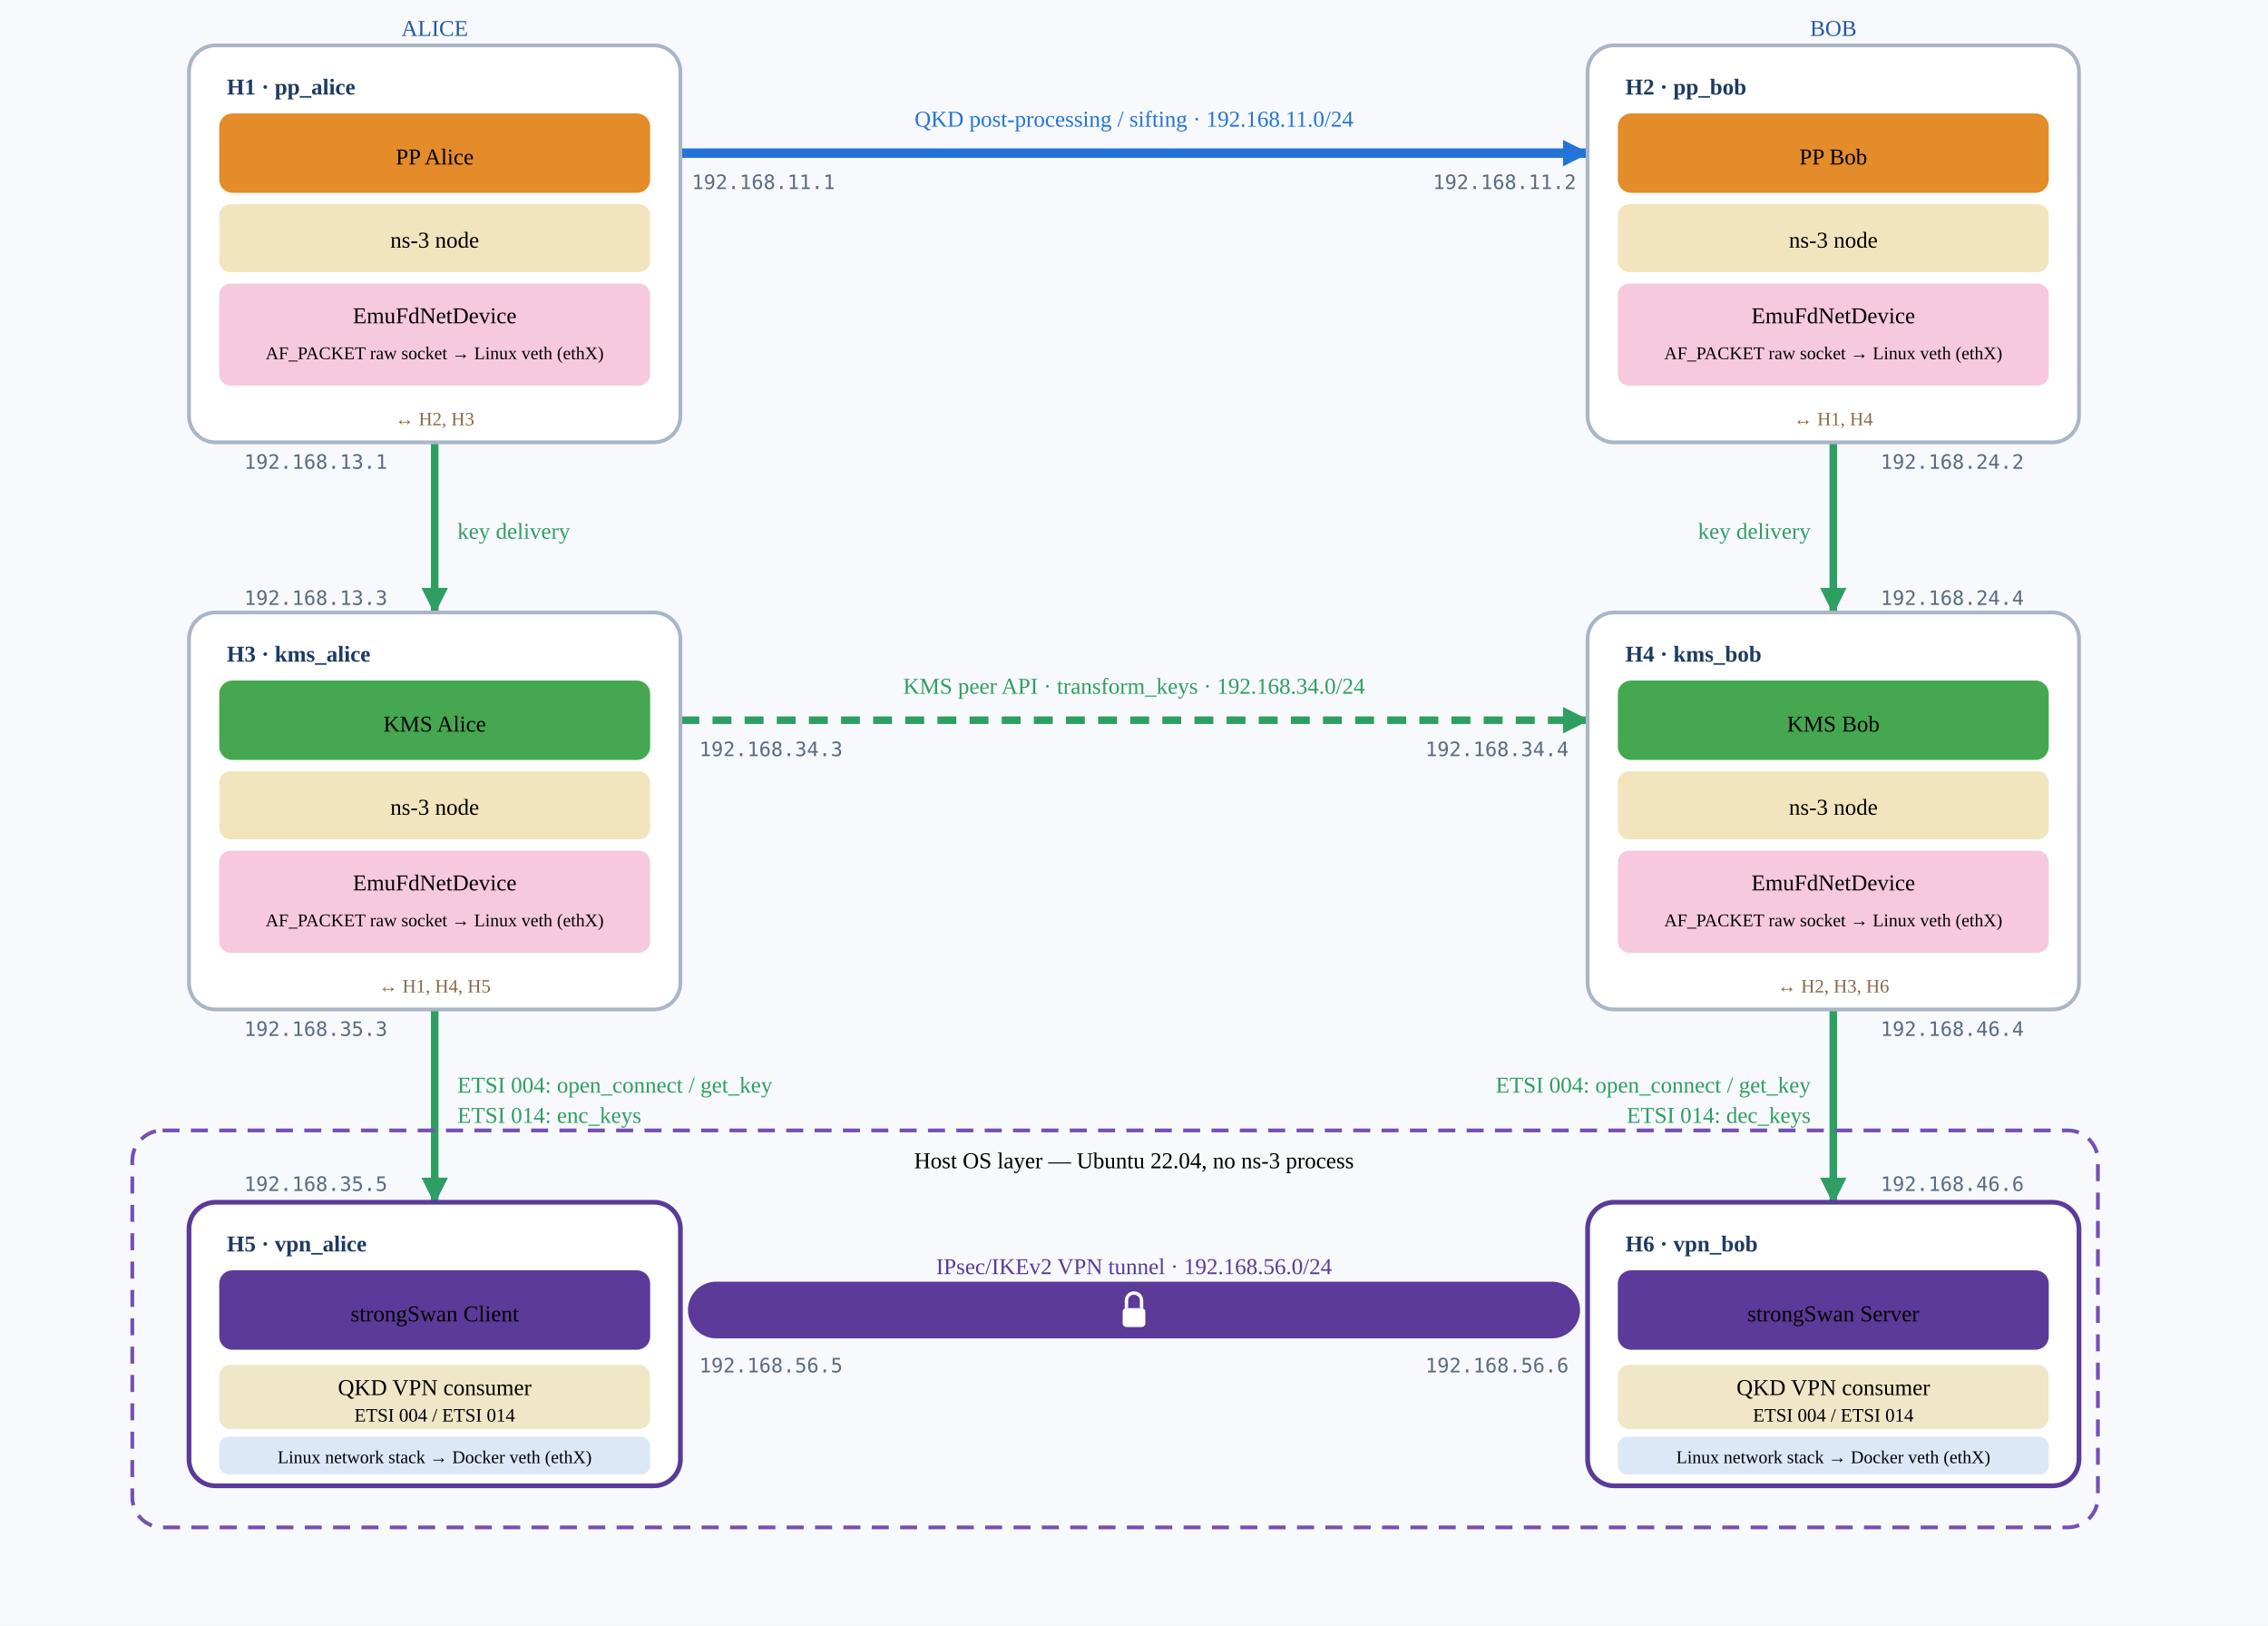
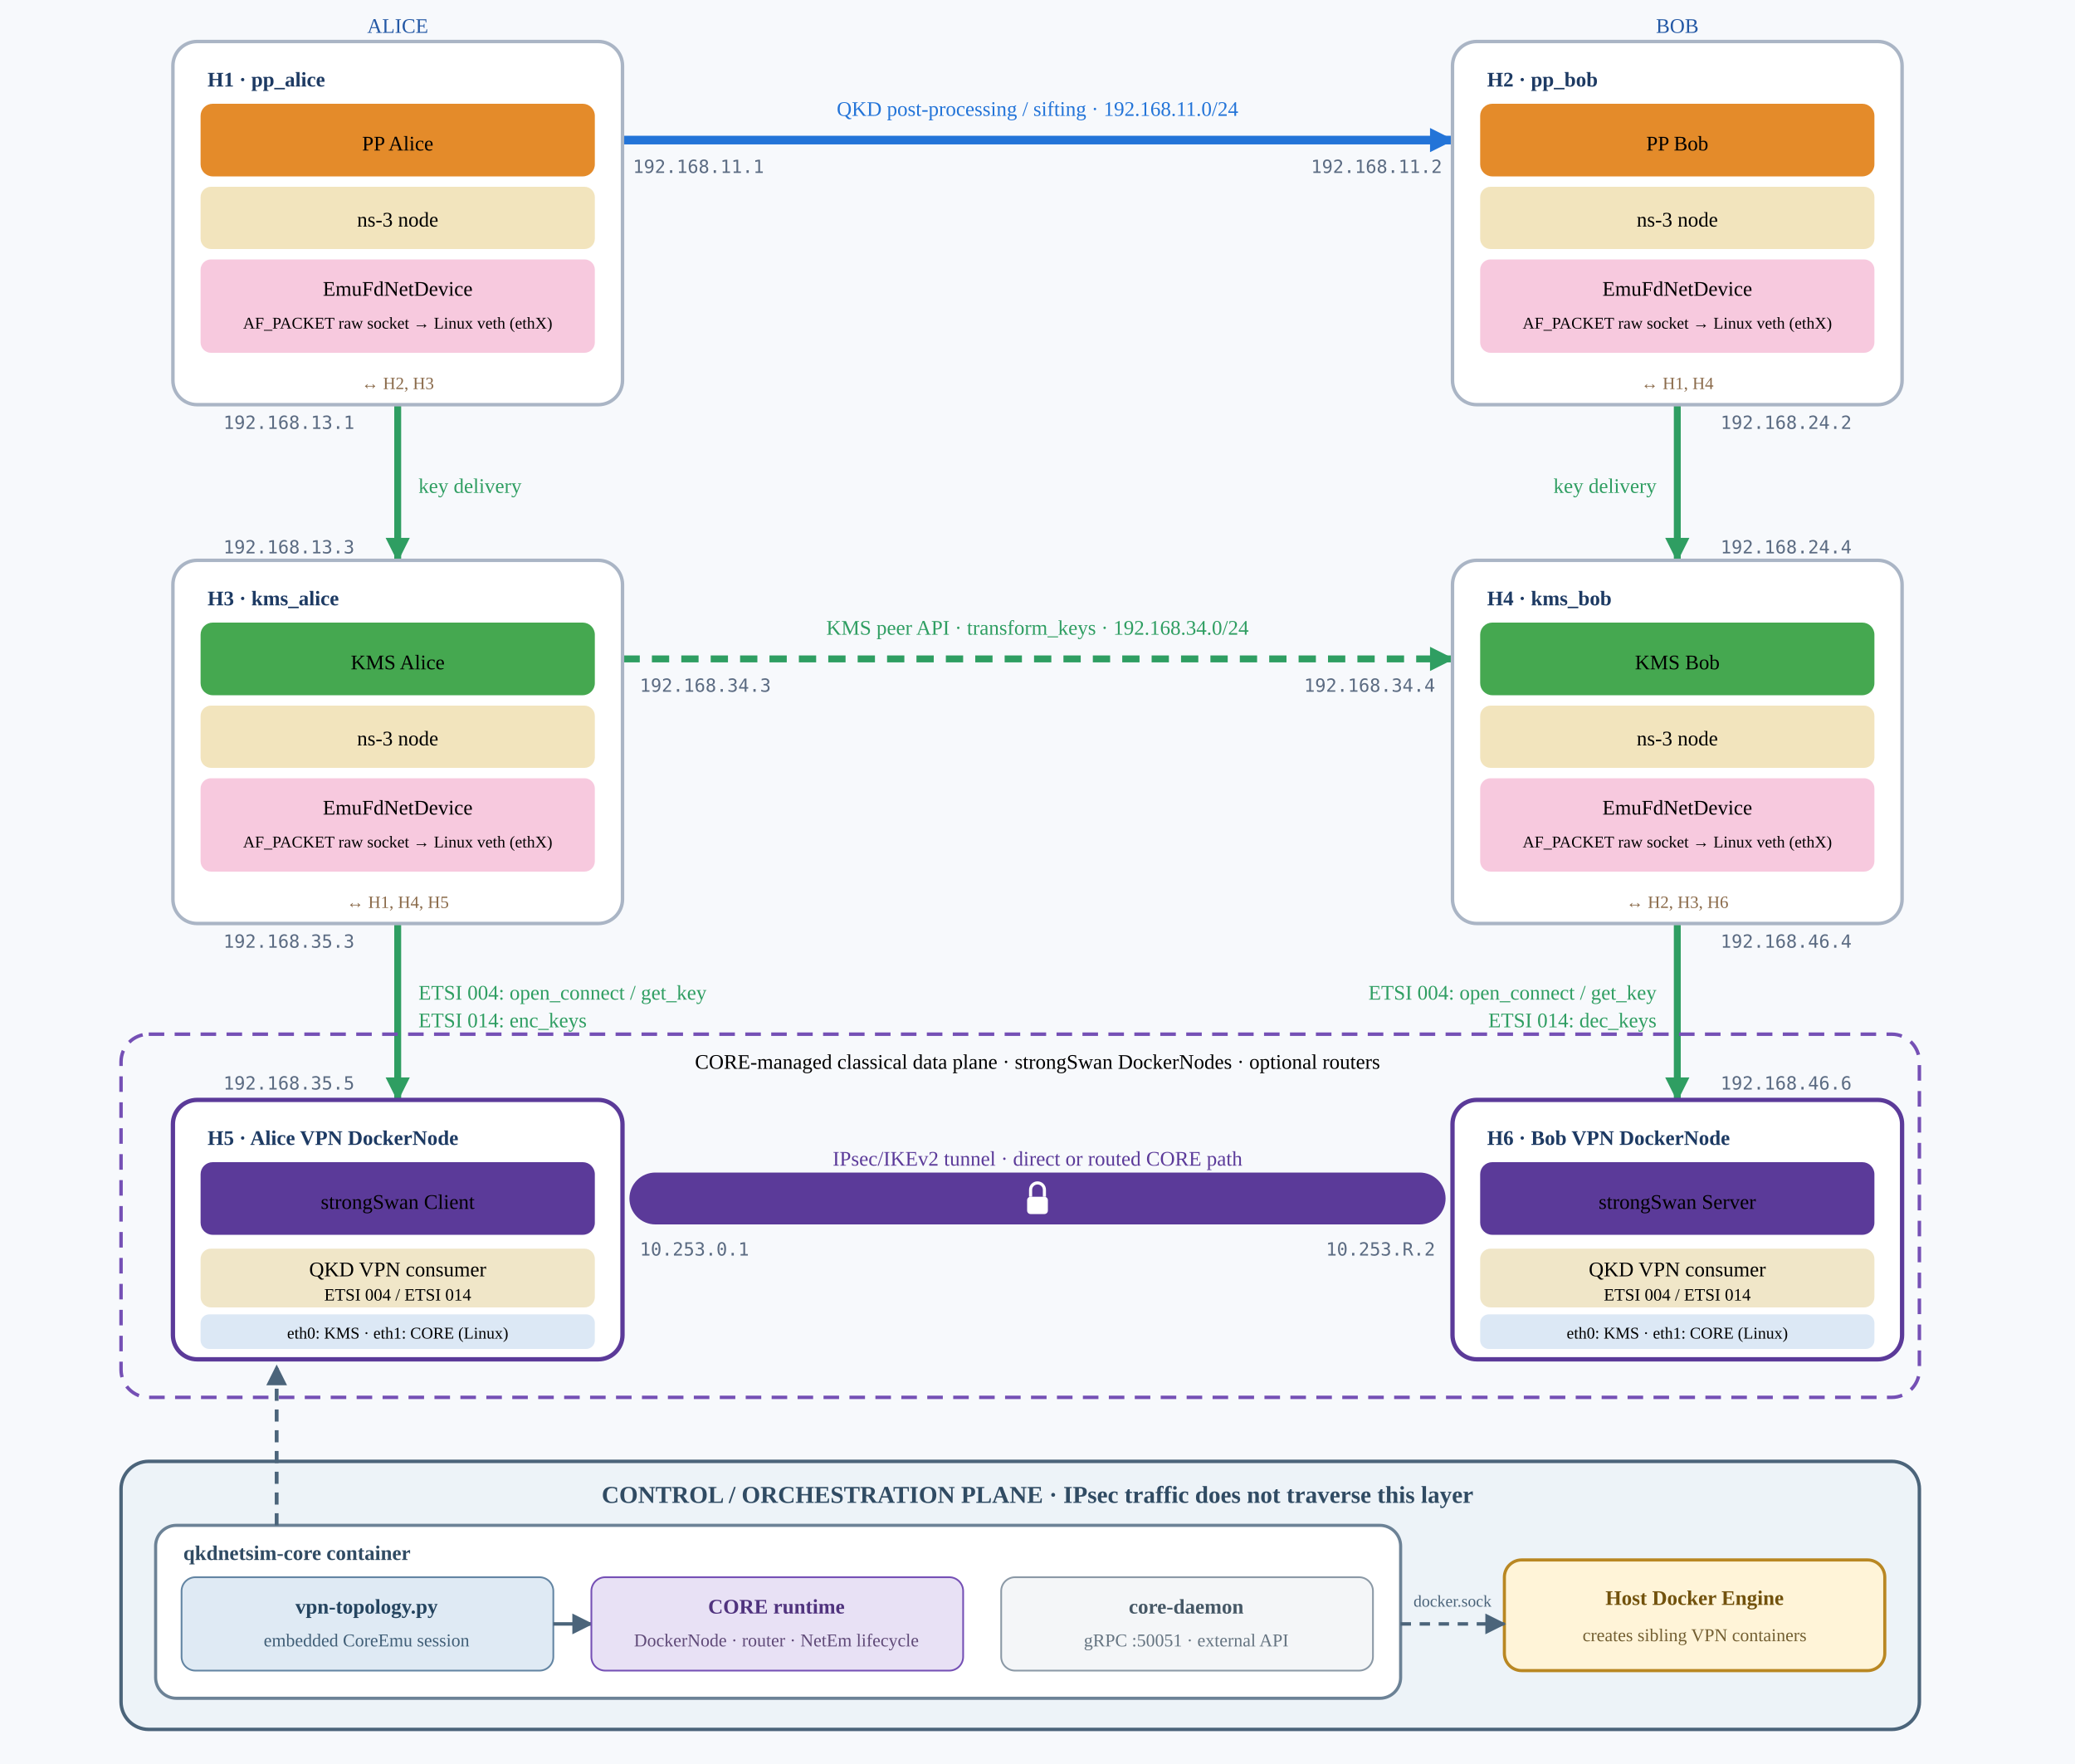
- <svg xmlns="http://www.w3.org/2000/svg" width="1200" height="860" viewBox="0 0 1200 860" role="img" aria-labelledby="title desc">
+ <svg xmlns="http://www.w3.org/2000/svg" width="1200" height="1020" viewBox="0 0 1200 1020" role="img" aria-labelledby="title desc">
  <defs>
    <marker id="ab" markerUnits="userSpaceOnUse" markerWidth="14" markerHeight="14" refX="13" refY="7" orient="auto">
      <path d="M0 0L14 7L0 14Z" fill="#2374d8" />
    </marker>
    <marker id="ag" markerUnits="userSpaceOnUse" markerWidth="14" markerHeight="14" refX="13" refY="7" orient="auto">
      <path d="M0 0L14 7L0 14Z" fill="#2f9e62" />
    </marker>
    <marker id="ap" markerUnits="userSpaceOnUse" markerWidth="14" markerHeight="14" refX="13" refY="7" orient="auto">
      <path d="M0 0L14 7L0 14Z" fill="#5b3a99" />
    </marker>
+     <marker id="ac" markerUnits="userSpaceOnUse" markerWidth="12" markerHeight="12" refX="11" refY="6" orient="auto">
+       <path d="M0 0L12 6L0 12Z" fill="#4b647a" />
+     </marker>
  </defs>
-   <rect width="1200" height="860" fill="#f7f9fc" />
+   <rect width="1200" height="1020" fill="#f7f9fc" />
  <text x="230" y="19" text-anchor="middle" class="site" fill="#2358a5">ALICE</text>
  <text x="970" y="19" text-anchor="middle" class="site" fill="#2358a5">BOB</text>
  <path d="M360 81H840" fill="none" stroke="#2374d8" stroke-width="5" marker-end="url(#ab)" />
  <text x="600" y="67" text-anchor="middle" class="edge" fill="#2374d8">QKD post-processing / sifting · 192.168.11.0/24</text>
  <text x="366" y="100" font-size="10.5" fill="#5b6b82" font-family="Consolas, monospace">192.168.11.1</text>
  <text x="834" y="100" text-anchor="end" font-size="10.5" fill="#5b6b82" font-family="Consolas, monospace">192.168.11.2</text>
  <path d="M230 234V324" fill="none" stroke="#2f9e62" stroke-width="4" marker-end="url(#ag)" />
  <path d="M970 234V324" fill="none" stroke="#2f9e62" stroke-width="4" marker-end="url(#ag)" />
  <text x="242" y="285" class="edge" fill="#2f9e62">key delivery</text>
  <text x="958" y="285" text-anchor="end" class="edge" fill="#2f9e62">key delivery</text>
  <text x="205" y="248" text-anchor="end" font-size="10.5" fill="#5b6b82" font-family="Consolas, monospace">192.168.13.1</text>
  <text x="205" y="320" text-anchor="end" font-size="10.5" fill="#5b6b82" font-family="Consolas, monospace">192.168.13.3</text>
  <text x="995" y="248" font-size="10.5" fill="#5b6b82" font-family="Consolas, monospace">192.168.24.2</text>
  <text x="995" y="320" font-size="10.5" fill="#5b6b82" font-family="Consolas, monospace">192.168.24.4</text>
  <path d="M360 381H840" fill="none" stroke="#2f9e62" stroke-width="4" stroke-dasharray="10 7" marker-end="url(#ag)" marker-start="url(#ag)" />
  <text x="600" y="367" text-anchor="middle" class="edge" fill="#2f9e62">KMS peer API · transform_keys · 192.168.34.0/24</text>
  <text x="370" y="400" font-size="10.5" fill="#5b6b82" font-family="Consolas, monospace">192.168.34.3</text>
  <text x="830" y="400" text-anchor="end" font-size="10.5" fill="#5b6b82" font-family="Consolas, monospace">192.168.34.4</text>
  <path d="M230 534V636" fill="none" stroke="#2f9e62" stroke-width="4" marker-end="url(#ag)" />
  <path d="M970 534V636" fill="none" stroke="#2f9e62" stroke-width="4" marker-end="url(#ag)" />
  <text x="242" y="578" class="edge" fill="#2f9e62">ETSI 004: open_connect / get_key</text>
  <text x="242" y="594" class="edge" fill="#2f9e62">ETSI 014: enc_keys</text>
  <text x="958" y="578" text-anchor="end" class="edge" fill="#2f9e62">ETSI 004: open_connect / get_key</text>
  <text x="958" y="594" text-anchor="end" class="edge" fill="#2f9e62">ETSI 014: dec_keys</text>
  <text x="205" y="548" text-anchor="end" font-size="10.5" fill="#5b6b82" font-family="Consolas, monospace">192.168.35.3</text>
  <text x="205" y="630" text-anchor="end" font-size="10.5" fill="#5b6b82" font-family="Consolas, monospace">192.168.35.5</text>
  <text x="995" y="548" font-size="10.5" fill="#5b6b82" font-family="Consolas, monospace">192.168.46.4</text>
  <text x="995" y="630" font-size="10.5" fill="#5b6b82" font-family="Consolas, monospace">192.168.46.6</text>
  <rect x="70" y="598" width="1040" height="210" rx="16" fill="none" stroke="#7550b5" stroke-width="2" stroke-dasharray="9 6" />
-   <text x="600" y="618" text-anchor="middle" class="group">Host OS layer — Ubuntu 22.04, no ns-3 process</text>
+   <text x="600" y="618" text-anchor="middle" class="group">CORE-managed classical data plane · strongSwan DockerNodes · optional routers</text>
  <rect x="364" y="678" width="472" height="30" rx="15" fill="#5b3a99" />
  <rect x="594" y="692" width="12" height="10" rx="2" fill="#fff" />
  <path d="M596 692v-4a4 4 0 0 1 8 0v4" stroke="#fff" stroke-width="1.8" fill="none" />
-   <text x="600" y="674" text-anchor="middle" class="edge" fill="#5b3a99">IPsec/IKEv2 VPN tunnel · 192.168.56.0/24</text>
-   <text x="370" y="726" font-size="10.5" fill="#5b6b82" font-family="Consolas, monospace">192.168.56.5</text>
-   <text x="830" y="726" text-anchor="end" font-size="10.5" fill="#5b6b82" font-family="Consolas, monospace">192.168.56.6</text>
+   <text x="600" y="674" text-anchor="middle" class="edge" fill="#5b3a99">IPsec/IKEv2 tunnel · direct or routed CORE path</text>
+   <text x="370" y="726" font-size="10.5" fill="#5b6b82" font-family="Consolas, monospace">10.253.0.1</text>
+   <text x="830" y="726" text-anchor="end" font-size="10.5" fill="#5b6b82" font-family="Consolas, monospace">10.253.R.2</text>
  <g transform="translate(100 24)">
    <rect width="260" height="210" rx="14" fill="#fff" stroke="#aab5c5" stroke-width="2" />
    <text x="20" y="26" class="host" fill="#1d3a63" font-weight="800">H1 · pp_alice</text>
    <rect x="16" y="36" width="228" height="42" rx="7" fill="#e48b2a" />
    <text x="130" y="63" text-anchor="middle" class="role">PP Alice</text>
    <rect x="16" y="84" width="228" height="36" rx="6" fill="#f2e4bd" />
    <text x="130" y="107" text-anchor="middle" class="layer">ns-3 node</text>
    <rect x="16" y="126" width="228" height="54" rx="6" fill="#f7c9de" />
    <text x="130" y="147" text-anchor="middle" class="layer">EmuFdNetDevice</text>
    <text x="130" y="166" text-anchor="middle" class="layer" font-size="9.5">AF_PACKET raw socket → Linux veth (ethX)</text>
    <text x="130" y="201" text-anchor="middle" font-size="10" fill="#8a6a4a">↔ H2, H3</text>
  </g>
  <g transform="translate(840 24)">
    <rect width="260" height="210" rx="14" fill="#fff" stroke="#aab5c5" stroke-width="2" />
    <text x="20" y="26" class="host" fill="#1d3a63" font-weight="800">H2 · pp_bob</text>
    <rect x="16" y="36" width="228" height="42" rx="7" fill="#e48b2a" />
    <text x="130" y="63" text-anchor="middle" class="role">PP Bob</text>
    <rect x="16" y="84" width="228" height="36" rx="6" fill="#f2e4bd" />
    <text x="130" y="107" text-anchor="middle" class="layer">ns-3 node</text>
    <rect x="16" y="126" width="228" height="54" rx="6" fill="#f7c9de" />
    <text x="130" y="147" text-anchor="middle" class="layer">EmuFdNetDevice</text>
    <text x="130" y="166" text-anchor="middle" class="layer" font-size="9.5">AF_PACKET raw socket → Linux veth (ethX)</text>
    <text x="130" y="201" text-anchor="middle" font-size="10" fill="#8a6a4a">↔ H1, H4</text>
  </g>
  <g transform="translate(100 324)">
    <rect width="260" height="210" rx="14" fill="#fff" stroke="#aab5c5" stroke-width="2" />
    <text x="20" y="26" class="host" fill="#1d3a63" font-weight="800">H3 · kms_alice</text>
    <rect x="16" y="36" width="228" height="42" rx="7" fill="#45a850" />
    <text x="130" y="63" text-anchor="middle" class="role">KMS Alice</text>
    <rect x="16" y="84" width="228" height="36" rx="6" fill="#f2e4bd" />
    <text x="130" y="107" text-anchor="middle" class="layer">ns-3 node</text>
    <rect x="16" y="126" width="228" height="54" rx="6" fill="#f7c9de" />
    <text x="130" y="147" text-anchor="middle" class="layer">EmuFdNetDevice</text>
    <text x="130" y="166" text-anchor="middle" class="layer" font-size="9.5">AF_PACKET raw socket → Linux veth (ethX)</text>
    <text x="130" y="201" text-anchor="middle" font-size="10" fill="#8a6a4a">↔ H1, H4, H5</text>
  </g>
  <g transform="translate(840 324)">
    <rect width="260" height="210" rx="14" fill="#fff" stroke="#aab5c5" stroke-width="2" />
    <text x="20" y="26" class="host" fill="#1d3a63" font-weight="800">H4 · kms_bob</text>
    <rect x="16" y="36" width="228" height="42" rx="7" fill="#45a850" />
    <text x="130" y="63" text-anchor="middle" class="role">KMS Bob</text>
    <rect x="16" y="84" width="228" height="36" rx="6" fill="#f2e4bd" />
    <text x="130" y="107" text-anchor="middle" class="layer">ns-3 node</text>
    <rect x="16" y="126" width="228" height="54" rx="6" fill="#f7c9de" />
    <text x="130" y="147" text-anchor="middle" class="layer">EmuFdNetDevice</text>
    <text x="130" y="166" text-anchor="middle" class="layer" font-size="9.5">AF_PACKET raw socket → Linux veth (ethX)</text>
    <text x="130" y="201" text-anchor="middle" font-size="10" fill="#8a6a4a">↔ H2, H3, H6</text>
  </g>
  <g transform="translate(100 636)">
    <rect width="260" height="150" rx="14" fill="#fff" stroke="#5b3a99" stroke-width="2.5" />
-     <text x="20" y="26" class="host" fill="#1d3a63" font-weight="800">H5 · vpn_alice</text>
+     <text x="20" y="26" class="host" fill="#1d3a63" font-weight="800">H5 · Alice VPN DockerNode</text>
    <rect x="16" y="36" width="228" height="42" rx="7" fill="#5b3a99" />
    <text x="130" y="63" text-anchor="middle" class="role">strongSwan Client</text>
    <rect x="16" y="86" width="228" height="34" rx="6" fill="#f0e6c8" />
    <text x="130" y="102" text-anchor="middle" class="layer">QKD VPN consumer</text>
    <text x="130" y="116" text-anchor="middle" font-size="10" class="layer">ETSI 004 / ETSI 014</text>
    <rect x="16" y="124" width="228" height="20" rx="5" fill="#dce8f5" />
-     <text x="130" y="138" text-anchor="middle" class="layer" font-size="9.5">Linux network stack → Docker veth (ethX)</text>
+     <text x="130" y="138" text-anchor="middle" class="layer" font-size="9.5">eth0: KMS · eth1: CORE (Linux)</text>
  </g>
  <g transform="translate(840 636)">
    <rect width="260" height="150" rx="14" fill="#fff" stroke="#5b3a99" stroke-width="2.5" />
-     <text x="20" y="26" class="host" fill="#1d3a63" font-weight="800">H6 · vpn_bob</text>
+     <text x="20" y="26" class="host" fill="#1d3a63" font-weight="800">H6 · Bob VPN DockerNode</text>
    <rect x="16" y="36" width="228" height="42" rx="7" fill="#5b3a99" />
    <text x="130" y="63" text-anchor="middle" class="role">strongSwan Server</text>
    <rect x="16" y="86" width="228" height="34" rx="6" fill="#f0e6c8" />
    <text x="130" y="102" text-anchor="middle" class="layer">QKD VPN consumer</text>
    <text x="130" y="116" text-anchor="middle" font-size="10" class="layer">ETSI 004 / ETSI 014</text>
    <rect x="16" y="124" width="228" height="20" rx="5" fill="#dce8f5" />
-     <text x="130" y="138" text-anchor="middle" class="layer" font-size="9.5">Linux network stack → Docker veth (ethX)</text>
+     <text x="130" y="138" text-anchor="middle" class="layer" font-size="9.5">eth0: KMS · eth1: CORE (Linux)</text>
  </g>
+   <rect x="70" y="845" width="1040" height="155" rx="16" fill="#edf3f8" stroke="#4b647a" stroke-width="2" />
+   <text x="600" y="869" text-anchor="middle" font-size="14" font-weight="700" fill="#304b63">CONTROL / ORCHESTRATION PLANE · IPsec traffic does not traverse this layer</text>
+   <rect x="90" y="882" width="720" height="100" rx="12" fill="#fff" stroke="#6c8296" stroke-width="1.8" />
+   <text x="106" y="902" font-size="12" font-weight="700" fill="#304b63">qkdnetsim-core container</text>
+   <rect x="105" y="912" width="215" height="54" rx="8" fill="#dfeaf4" stroke="#6385a3" />
+   <text x="212" y="933" text-anchor="middle" font-size="12" font-weight="700" fill="#24445f">vpn-topology.py</text>
+   <text x="212" y="952" text-anchor="middle" font-size="10.5" fill="#415f77">embedded CoreEmu session</text>
+   <path d="M320 939H342" fill="none" stroke="#4b647a" stroke-width="2" marker-end="url(#ac)" />
+   <rect x="342" y="912" width="215" height="54" rx="8" fill="#e8e1f5" stroke="#7550b5" />
+   <text x="449" y="933" text-anchor="middle" font-size="12" font-weight="700" fill="#50337e">CORE runtime</text>
+   <text x="449" y="952" text-anchor="middle" font-size="10.5" fill="#604a78">DockerNode · router · NetEm lifecycle</text>
+   <rect x="579" y="912" width="215" height="54" rx="8" fill="#f4f6f8" stroke="#8b99a6" />
+   <text x="686" y="933" text-anchor="middle" font-size="12" font-weight="700" fill="#465866">core-daemon</text>
+   <text x="686" y="952" text-anchor="middle" font-size="10.5" fill="#657481">gRPC :50051 · external API</text>
+   <rect x="870" y="902" width="220" height="64" rx="10" fill="#fff4d8" stroke="#b98722" stroke-width="1.8" />
+   <text x="980" y="928" text-anchor="middle" font-size="12" font-weight="700" fill="#72520d">Host Docker Engine</text>
+   <text x="980" y="949" text-anchor="middle" font-size="10.5" fill="#735f32">creates sibling VPN containers</text>
+   <path d="M810 939H870" fill="none" stroke="#4b647a" stroke-width="2" stroke-dasharray="6 5" marker-end="url(#ac)" />
+   <text x="840" y="929" text-anchor="middle" font-size="9.5" fill="#4b647a">docker.sock</text>
+   <path d="M160 882V790" fill="none" stroke="#4b647a" stroke-width="2.2" stroke-dasharray="7 5" marker-end="url(#ac)" />
</svg>
